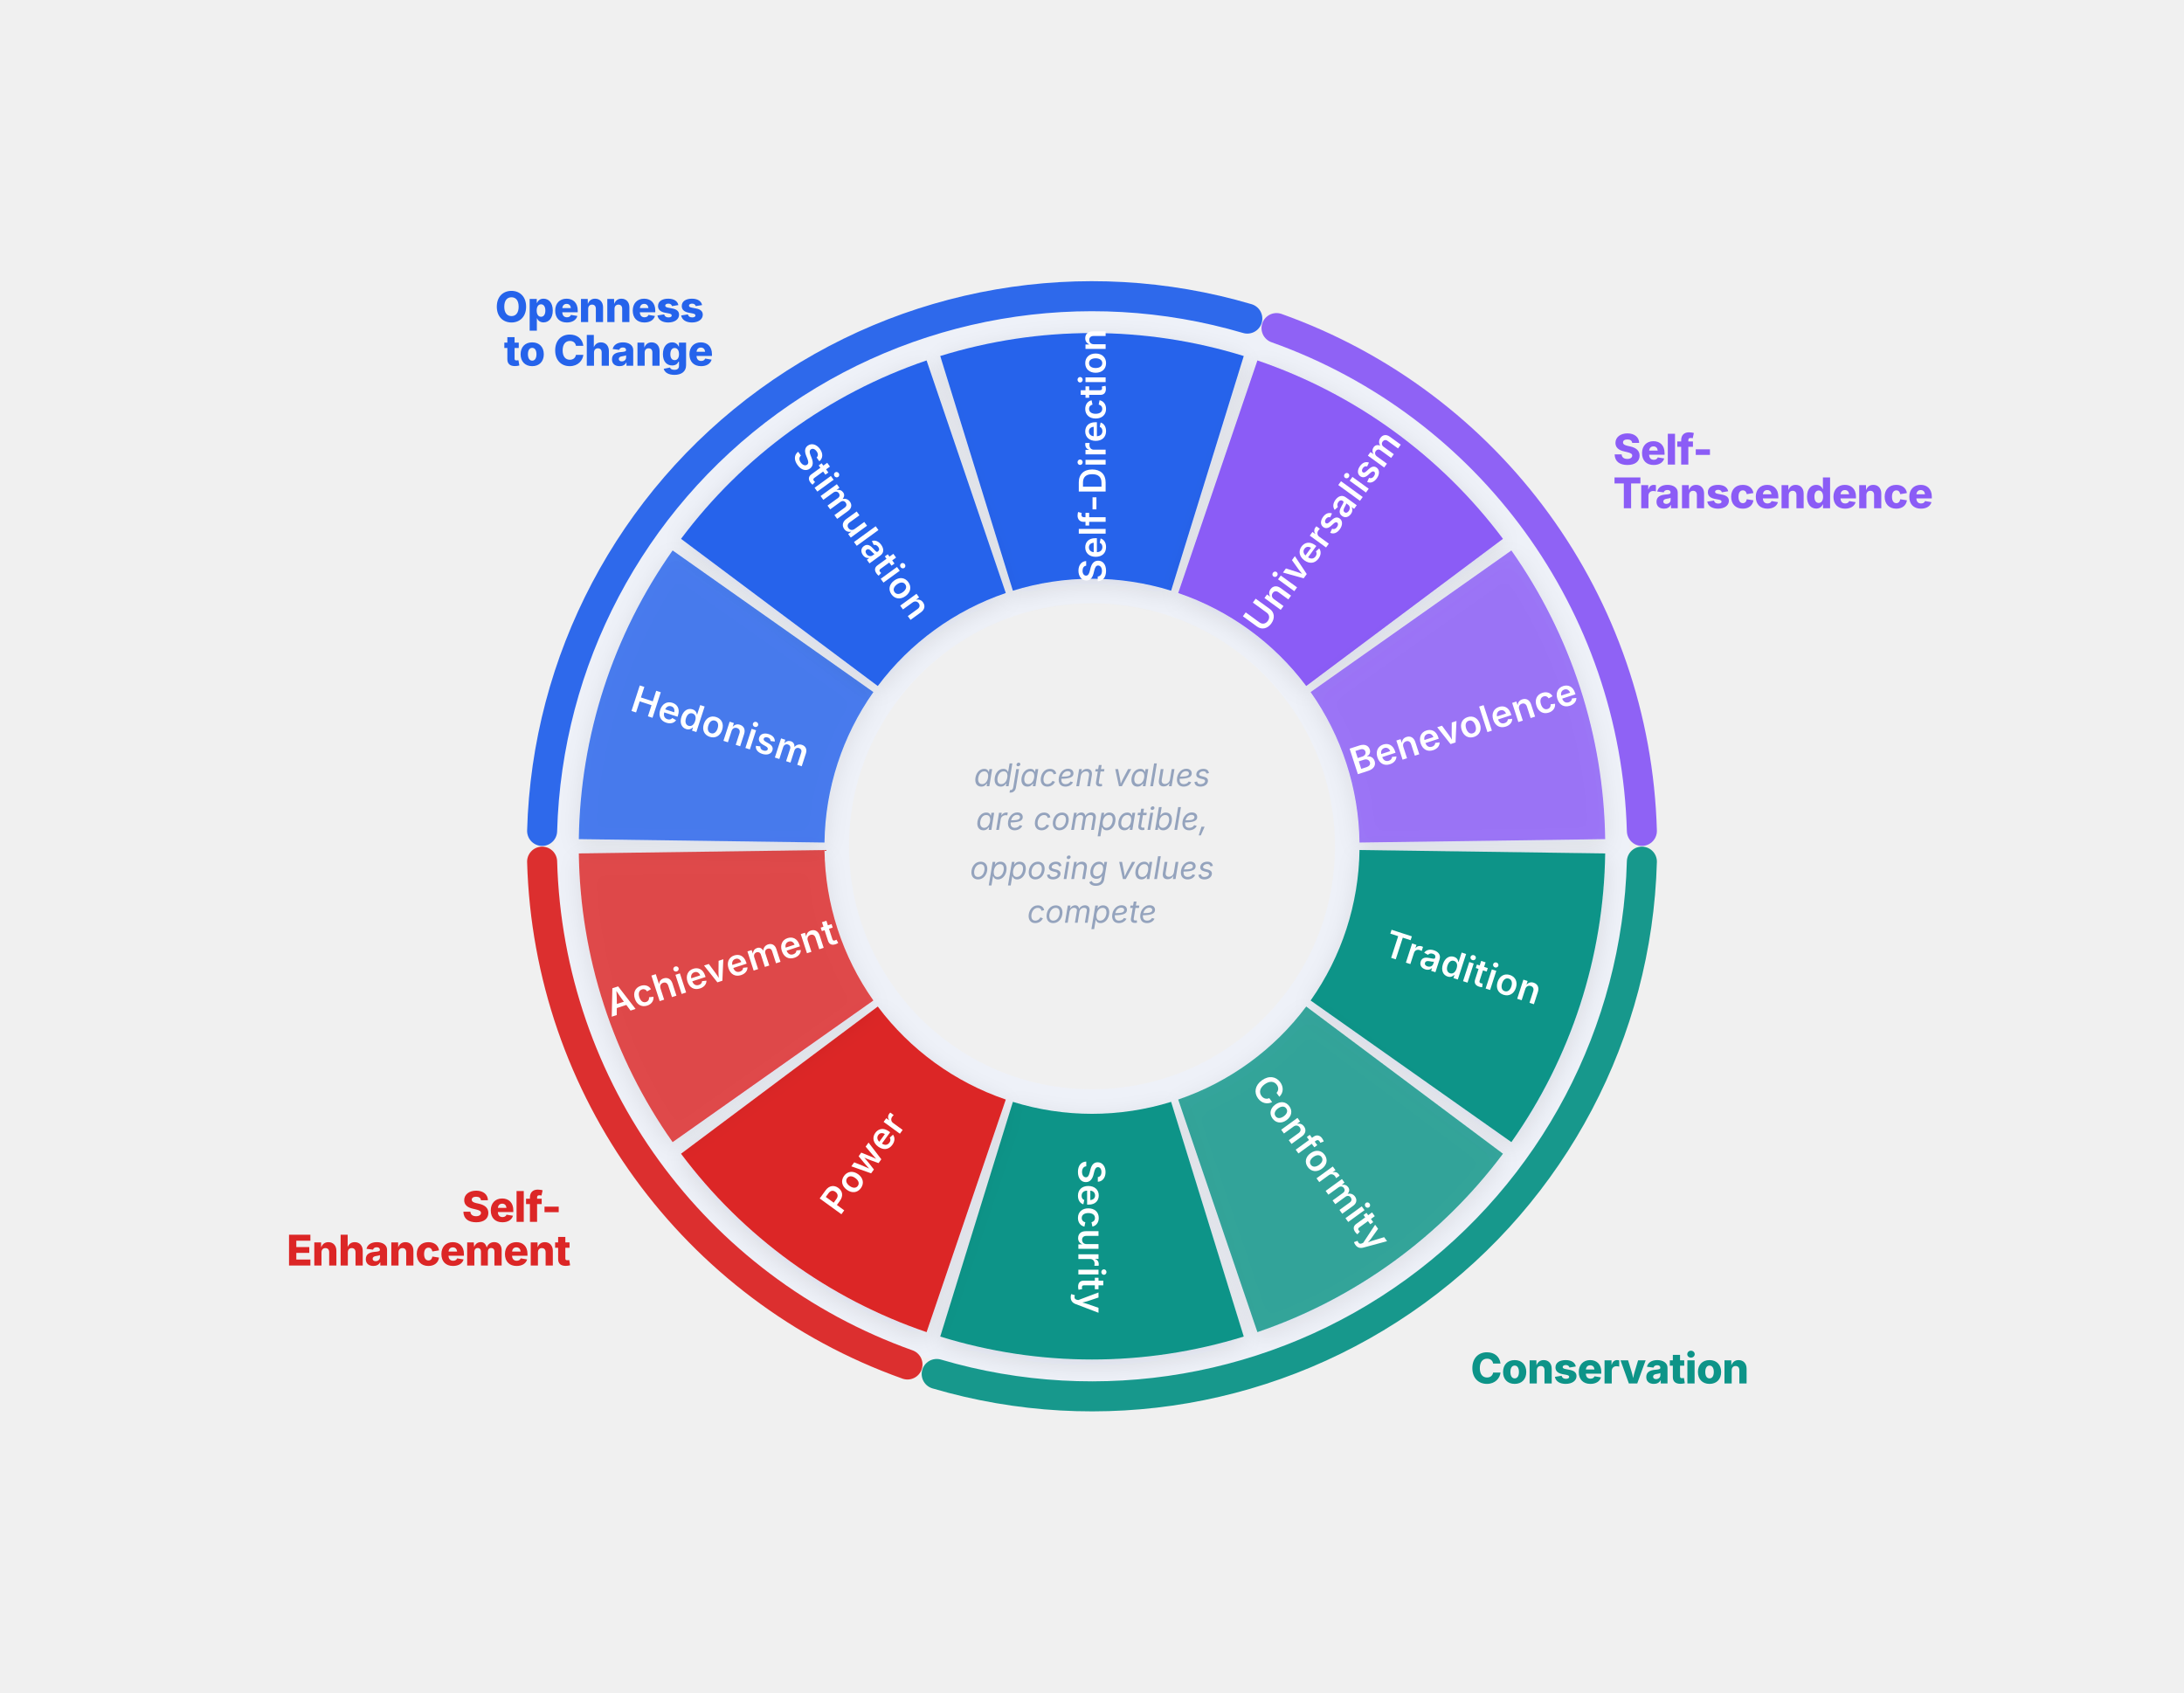
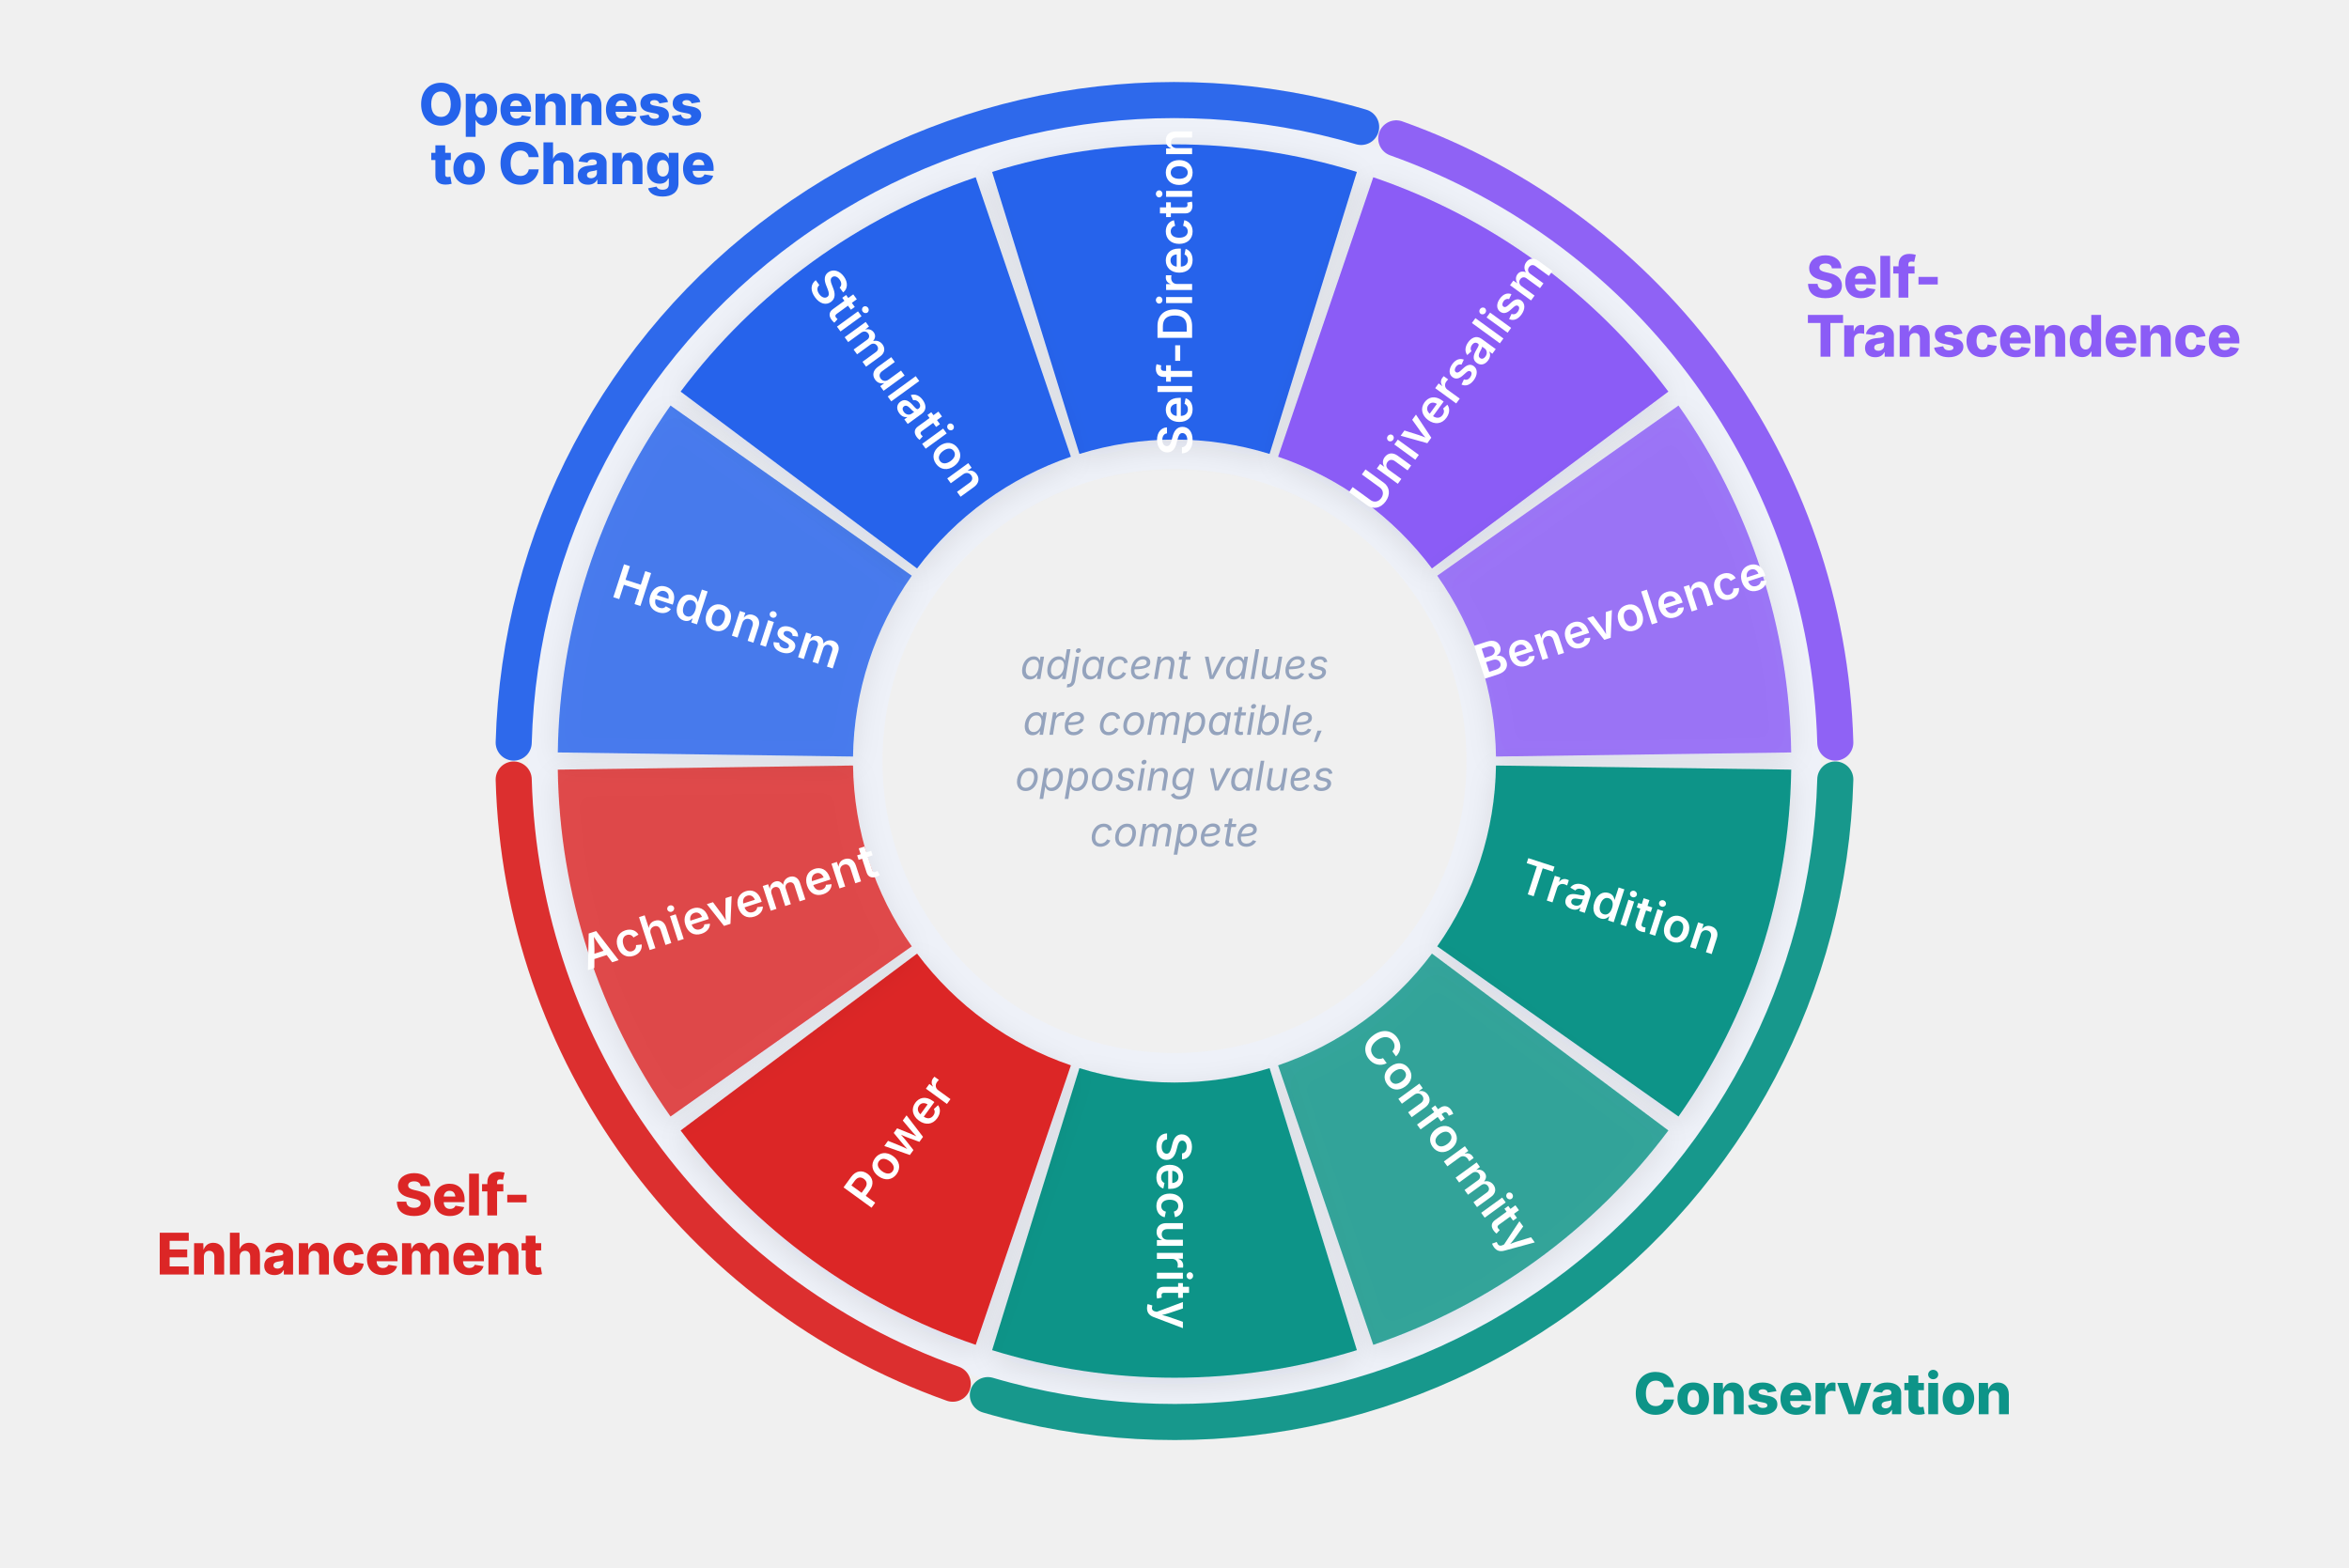
- <svg xmlns="http://www.w3.org/2000/svg" viewBox="0 0 800 620" font-family="Inter, -apple-system, Segoe UI, Roboto, sans-serif">
+ <svg xmlns="http://www.w3.org/2000/svg" viewBox="42 78 716 478" font-family="Inter, -apple-system, Segoe UI, Roboto, sans-serif">
  <defs>
    <filter id="soft" x="-20%" y="-20%" width="140%" height="140%">
      <feDropShadow dx="0" dy="2" stdDeviation="4" flood-color="#0f1c30" flood-opacity="0.10" />
    </filter>
  </defs>
  <circle cx="400" cy="310" r="143.0" fill="none" stroke="#eef1f8" stroke-width="108" />
  <path d="M 344.41 130.41 A 188 188 0 0 1 455.59 130.41 L 428.98 216.38 A 98 98 0 0 0 371.02 216.38 Z" fill="#2563eb" fill-opacity="1.0" filter="url(#soft)" />
-   <text x="400.0" y="167.0" transform="rotate(-90 400.0 167.0)" text-anchor="middle" dominant-baseline="middle" fill="#ffffff" font-size="13.5" font-weight="600" style="pointer-events:none; letter-spacing:0.2px">Self-Direction</text>
+   <text x="400.0" y="167.0" transform="rotate(-90 400.0 167.0)" text-anchor="middle" dominant-baseline="middle" fill="#ffffff" font-size="14.5" font-weight="600" style="pointer-events:none; letter-spacing:0.2px">Self-Direction</text>
  <path d="M 460.59 132.03 A 188 188 0 0 1 550.54 197.38 L 478.47 251.30 A 98 98 0 0 0 431.58 217.23 Z" fill="#8b5cf6" fill-opacity="1.0" filter="url(#soft)" />
-   <text x="484.1" y="194.3" transform="rotate(-54 484.1 194.3)" text-anchor="middle" dominant-baseline="middle" fill="#ffffff" font-size="13.5" font-weight="600" style="pointer-events:none; letter-spacing:0.2px">Universalism</text>
+   <text x="484.1" y="194.3" transform="rotate(-54 484.1 194.3)" text-anchor="middle" dominant-baseline="middle" fill="#ffffff" font-size="14.5" font-weight="600" style="pointer-events:none; letter-spacing:0.2px">Universalism</text>
  <path d="M 553.62 201.63 A 188 188 0 0 1 587.98 307.38 L 497.99 308.63 A 98 98 0 0 0 480.08 253.51 Z" fill="#8b5cf6" fill-opacity="0.82" filter="url(#soft)" />
-   <text x="536.0" y="265.8" transform="rotate(-18 536.0 265.8)" text-anchor="middle" dominant-baseline="middle" fill="#ffffff" font-size="13.5" font-weight="600" style="pointer-events:none; letter-spacing:0.2px">Benevolence</text>
+   <text x="536.0" y="265.8" transform="rotate(-18 536.0 265.8)" text-anchor="middle" dominant-baseline="middle" fill="#ffffff" font-size="14.5" font-weight="600" style="pointer-events:none; letter-spacing:0.2px">Benevolence</text>
  <path d="M 587.98 312.62 A 188 188 0 0 1 553.62 418.37 L 480.08 366.49 A 98 98 0 0 0 497.99 311.37 Z" fill="#0d9488" fill-opacity="1.0" filter="url(#soft)" />
-   <text x="536.0" y="354.2" transform="rotate(18 536.0 354.2)" text-anchor="middle" dominant-baseline="middle" fill="#ffffff" font-size="13.5" font-weight="600" style="pointer-events:none; letter-spacing:0.2px">Tradition</text>
+   <text x="536.0" y="354.2" transform="rotate(18 536.0 354.2)" text-anchor="middle" dominant-baseline="middle" fill="#ffffff" font-size="14.5" font-weight="600" style="pointer-events:none; letter-spacing:0.2px">Tradition</text>
  <path d="M 550.54 422.62 A 188 188 0 0 1 460.59 487.97 L 431.58 402.77 A 98 98 0 0 0 478.47 368.70 Z" fill="#0d9488" fill-opacity="0.82" filter="url(#soft)" />
-   <text x="484.1" y="425.7" transform="rotate(54 484.1 425.7)" text-anchor="middle" dominant-baseline="middle" fill="#ffffff" font-size="13.5" font-weight="600" style="pointer-events:none; letter-spacing:0.2px">Conformity</text>
+   <text x="484.1" y="425.7" transform="rotate(54 484.1 425.7)" text-anchor="middle" dominant-baseline="middle" fill="#ffffff" font-size="14.5" font-weight="600" style="pointer-events:none; letter-spacing:0.2px">Conformity</text>
  <path d="M 455.59 489.59 A 188 188 0 0 1 344.41 489.59 L 371.02 403.62 A 98 98 0 0 0 428.98 403.62 Z" fill="#0d9488" fill-opacity="1.0" filter="url(#soft)" />
-   <text x="400.0" y="453.0" transform="rotate(90 400.0 453.0)" text-anchor="middle" dominant-baseline="middle" fill="#ffffff" font-size="13.5" font-weight="600" style="pointer-events:none; letter-spacing:0.2px">Security</text>
+   <text x="400.0" y="453.0" transform="rotate(90 400.0 453.0)" text-anchor="middle" dominant-baseline="middle" fill="#ffffff" font-size="14.5" font-weight="600" style="pointer-events:none; letter-spacing:0.2px">Security</text>
  <path d="M 339.41 487.97 A 188 188 0 0 1 249.46 422.62 L 321.53 368.70 A 98 98 0 0 0 368.42 402.77 Z" fill="#dc2626" fill-opacity="1.0" filter="url(#soft)" />
-   <text x="315.9" y="425.7" transform="rotate(306 315.9 425.7)" text-anchor="middle" dominant-baseline="middle" fill="#ffffff" font-size="13.5" font-weight="600" style="pointer-events:none; letter-spacing:0.2px">Power</text>
+   <text x="315.9" y="425.7" transform="rotate(306 315.9 425.7)" text-anchor="middle" dominant-baseline="middle" fill="#ffffff" font-size="14.5" font-weight="600" style="pointer-events:none; letter-spacing:0.2px">Power</text>
  <path d="M 246.38 418.37 A 188 188 0 0 1 212.02 312.62 L 302.01 311.37 A 98 98 0 0 0 319.92 366.49 Z" fill="#dc2626" fill-opacity="0.82" filter="url(#soft)" />
-   <text x="264.0" y="354.2" transform="rotate(342 264.0 354.2)" text-anchor="middle" dominant-baseline="middle" fill="#ffffff" font-size="13.5" font-weight="600" style="pointer-events:none; letter-spacing:0.2px">Achievement</text>
+   <text x="264.0" y="354.2" transform="rotate(342 264.0 354.2)" text-anchor="middle" dominant-baseline="middle" fill="#ffffff" font-size="14.5" font-weight="600" style="pointer-events:none; letter-spacing:0.2px">Achievement</text>
  <path d="M 212.02 307.38 A 188 188 0 0 1 246.38 201.63 L 319.92 253.51 A 98 98 0 0 0 302.01 308.63 Z" fill="#2563eb" fill-opacity="0.82" filter="url(#soft)" />
-   <text x="264.0" y="265.8" transform="rotate(378 264.0 265.8)" text-anchor="middle" dominant-baseline="middle" fill="#ffffff" font-size="13.5" font-weight="600" style="pointer-events:none; letter-spacing:0.2px">Hedonism</text>
+   <text x="264.0" y="265.8" transform="rotate(378 264.0 265.8)" text-anchor="middle" dominant-baseline="middle" fill="#ffffff" font-size="14.5" font-weight="600" style="pointer-events:none; letter-spacing:0.2px">Hedonism</text>
  <path d="M 249.46 197.38 A 188 188 0 0 1 339.41 132.03 L 368.42 217.23 A 98 98 0 0 0 321.53 251.30 Z" fill="#2563eb" fill-opacity="1.0" filter="url(#soft)" />
-   <text x="315.9" y="194.3" transform="rotate(414 315.9 194.3)" text-anchor="middle" dominant-baseline="middle" fill="#ffffff" font-size="13.5" font-weight="600" style="pointer-events:none; letter-spacing:0.2px">Stimulation</text>
+   <text x="315.9" y="194.3" transform="rotate(414 315.9 194.3)" text-anchor="middle" dominant-baseline="middle" fill="#ffffff" font-size="14.5" font-weight="600" style="pointer-events:none; letter-spacing:0.2px">Stimulation</text>
  <path d="M 198.58 304.37 A 201.5 201.5 0 0 1 456.89 116.70" fill="none" stroke="#2563eb" stroke-width="11" stroke-linecap="round" stroke-opacity="0.95" />
-   <text x="261.3" y="119.1" text-anchor="end" dominant-baseline="middle" fill="#2563eb" font-size="15.5" font-weight="800" style="letter-spacing:-0.2px">
-     <tspan x="261.3" dy="-7">Openness</tspan>
-     <tspan x="261.3" dy="16">to Change</tspan>
+   <text x="260.1" y="117.5" text-anchor="end" dominant-baseline="middle" fill="#2563eb" font-size="17.5" font-weight="800" style="letter-spacing:-0.2px">
+     <tspan x="260.1" dy="-8">Openness</tspan>
+     <tspan x="260.1" dy="18">to Change</tspan>
  </text>
  <path d="M 467.59 120.18 A 201.5 201.5 0 0 1 601.42 304.37" fill="none" stroke="#8b5cf6" stroke-width="11" stroke-linecap="round" stroke-opacity="0.95" />
-   <text x="590.9" y="171.3" text-anchor="start" dominant-baseline="middle" fill="#8b5cf6" font-size="15.5" font-weight="800" style="letter-spacing:-0.2px">
-     <tspan x="590.9" dy="-7">Self-</tspan>
-     <tspan x="590.9" dy="16">Transcendence</tspan>
+   <text x="592.5" y="170.1" text-anchor="start" dominant-baseline="middle" fill="#8b5cf6" font-size="17.5" font-weight="800" style="letter-spacing:-0.2px">
+     <tspan x="592.5" dy="-8">Self-</tspan>
+     <tspan x="592.5" dy="18">Transcendence</tspan>
  </text>
  <path d="M 601.42 315.63 A 201.5 201.5 0 0 1 343.11 503.30" fill="none" stroke="#0d9488" stroke-width="11" stroke-linecap="round" stroke-opacity="0.95" />
-   <text x="538.7" y="500.9" text-anchor="start" dominant-baseline="middle" fill="#0d9488" font-size="15.5" font-weight="800" style="letter-spacing:-0.2px">
-     <tspan x="538.7" dy="0">Conservation</tspan>
+   <text x="539.9" y="502.5" text-anchor="start" dominant-baseline="middle" fill="#0d9488" font-size="17.5" font-weight="800" style="letter-spacing:-0.2px">
+     <tspan x="539.9" dy="0">Conservation</tspan>
  </text>
  <path d="M 332.41 499.82 A 201.5 201.5 0 0 1 198.58 315.63" fill="none" stroke="#dc2626" stroke-width="11" stroke-linecap="round" stroke-opacity="0.95" />
-   <text x="209.1" y="448.7" text-anchor="end" dominant-baseline="middle" fill="#dc2626" font-size="15.5" font-weight="800" style="letter-spacing:-0.2px">
-     <tspan x="209.1" dy="-7">Self-</tspan>
-     <tspan x="209.1" dy="16">Enhancement</tspan>
+   <text x="207.5" y="449.9" text-anchor="end" dominant-baseline="middle" fill="#dc2626" font-size="17.5" font-weight="800" style="letter-spacing:-0.2px">
+     <tspan x="207.5" dy="-8">Self-</tspan>
+     <tspan x="207.5" dy="18">Enhancement</tspan>
  </text>
-   <text x="400" y="288" text-anchor="middle" fill="#94a3bd" font-size="11.5" font-style="italic">adjacent values</text>
-   <text x="400" y="304" text-anchor="middle" fill="#94a3bd" font-size="11.5" font-style="italic">are compatible,</text>
-   <text x="400" y="322" text-anchor="middle" fill="#94a3bd" font-size="11.5" font-style="italic">opposing values</text>
-   <text x="400" y="338" text-anchor="middle" fill="#94a3bd" font-size="11.5" font-style="italic">compete</text>
+   <text x="400" y="285" text-anchor="middle" fill="#94a3bd" font-size="12.5" font-style="italic">adjacent values</text>
+   <text x="400" y="302" text-anchor="middle" fill="#94a3bd" font-size="12.5" font-style="italic">are compatible,</text>
+   <text x="400" y="319" text-anchor="middle" fill="#94a3bd" font-size="12.5" font-style="italic">opposing values</text>
+   <text x="400" y="336" text-anchor="middle" fill="#94a3bd" font-size="12.5" font-style="italic">compete</text>
</svg>
